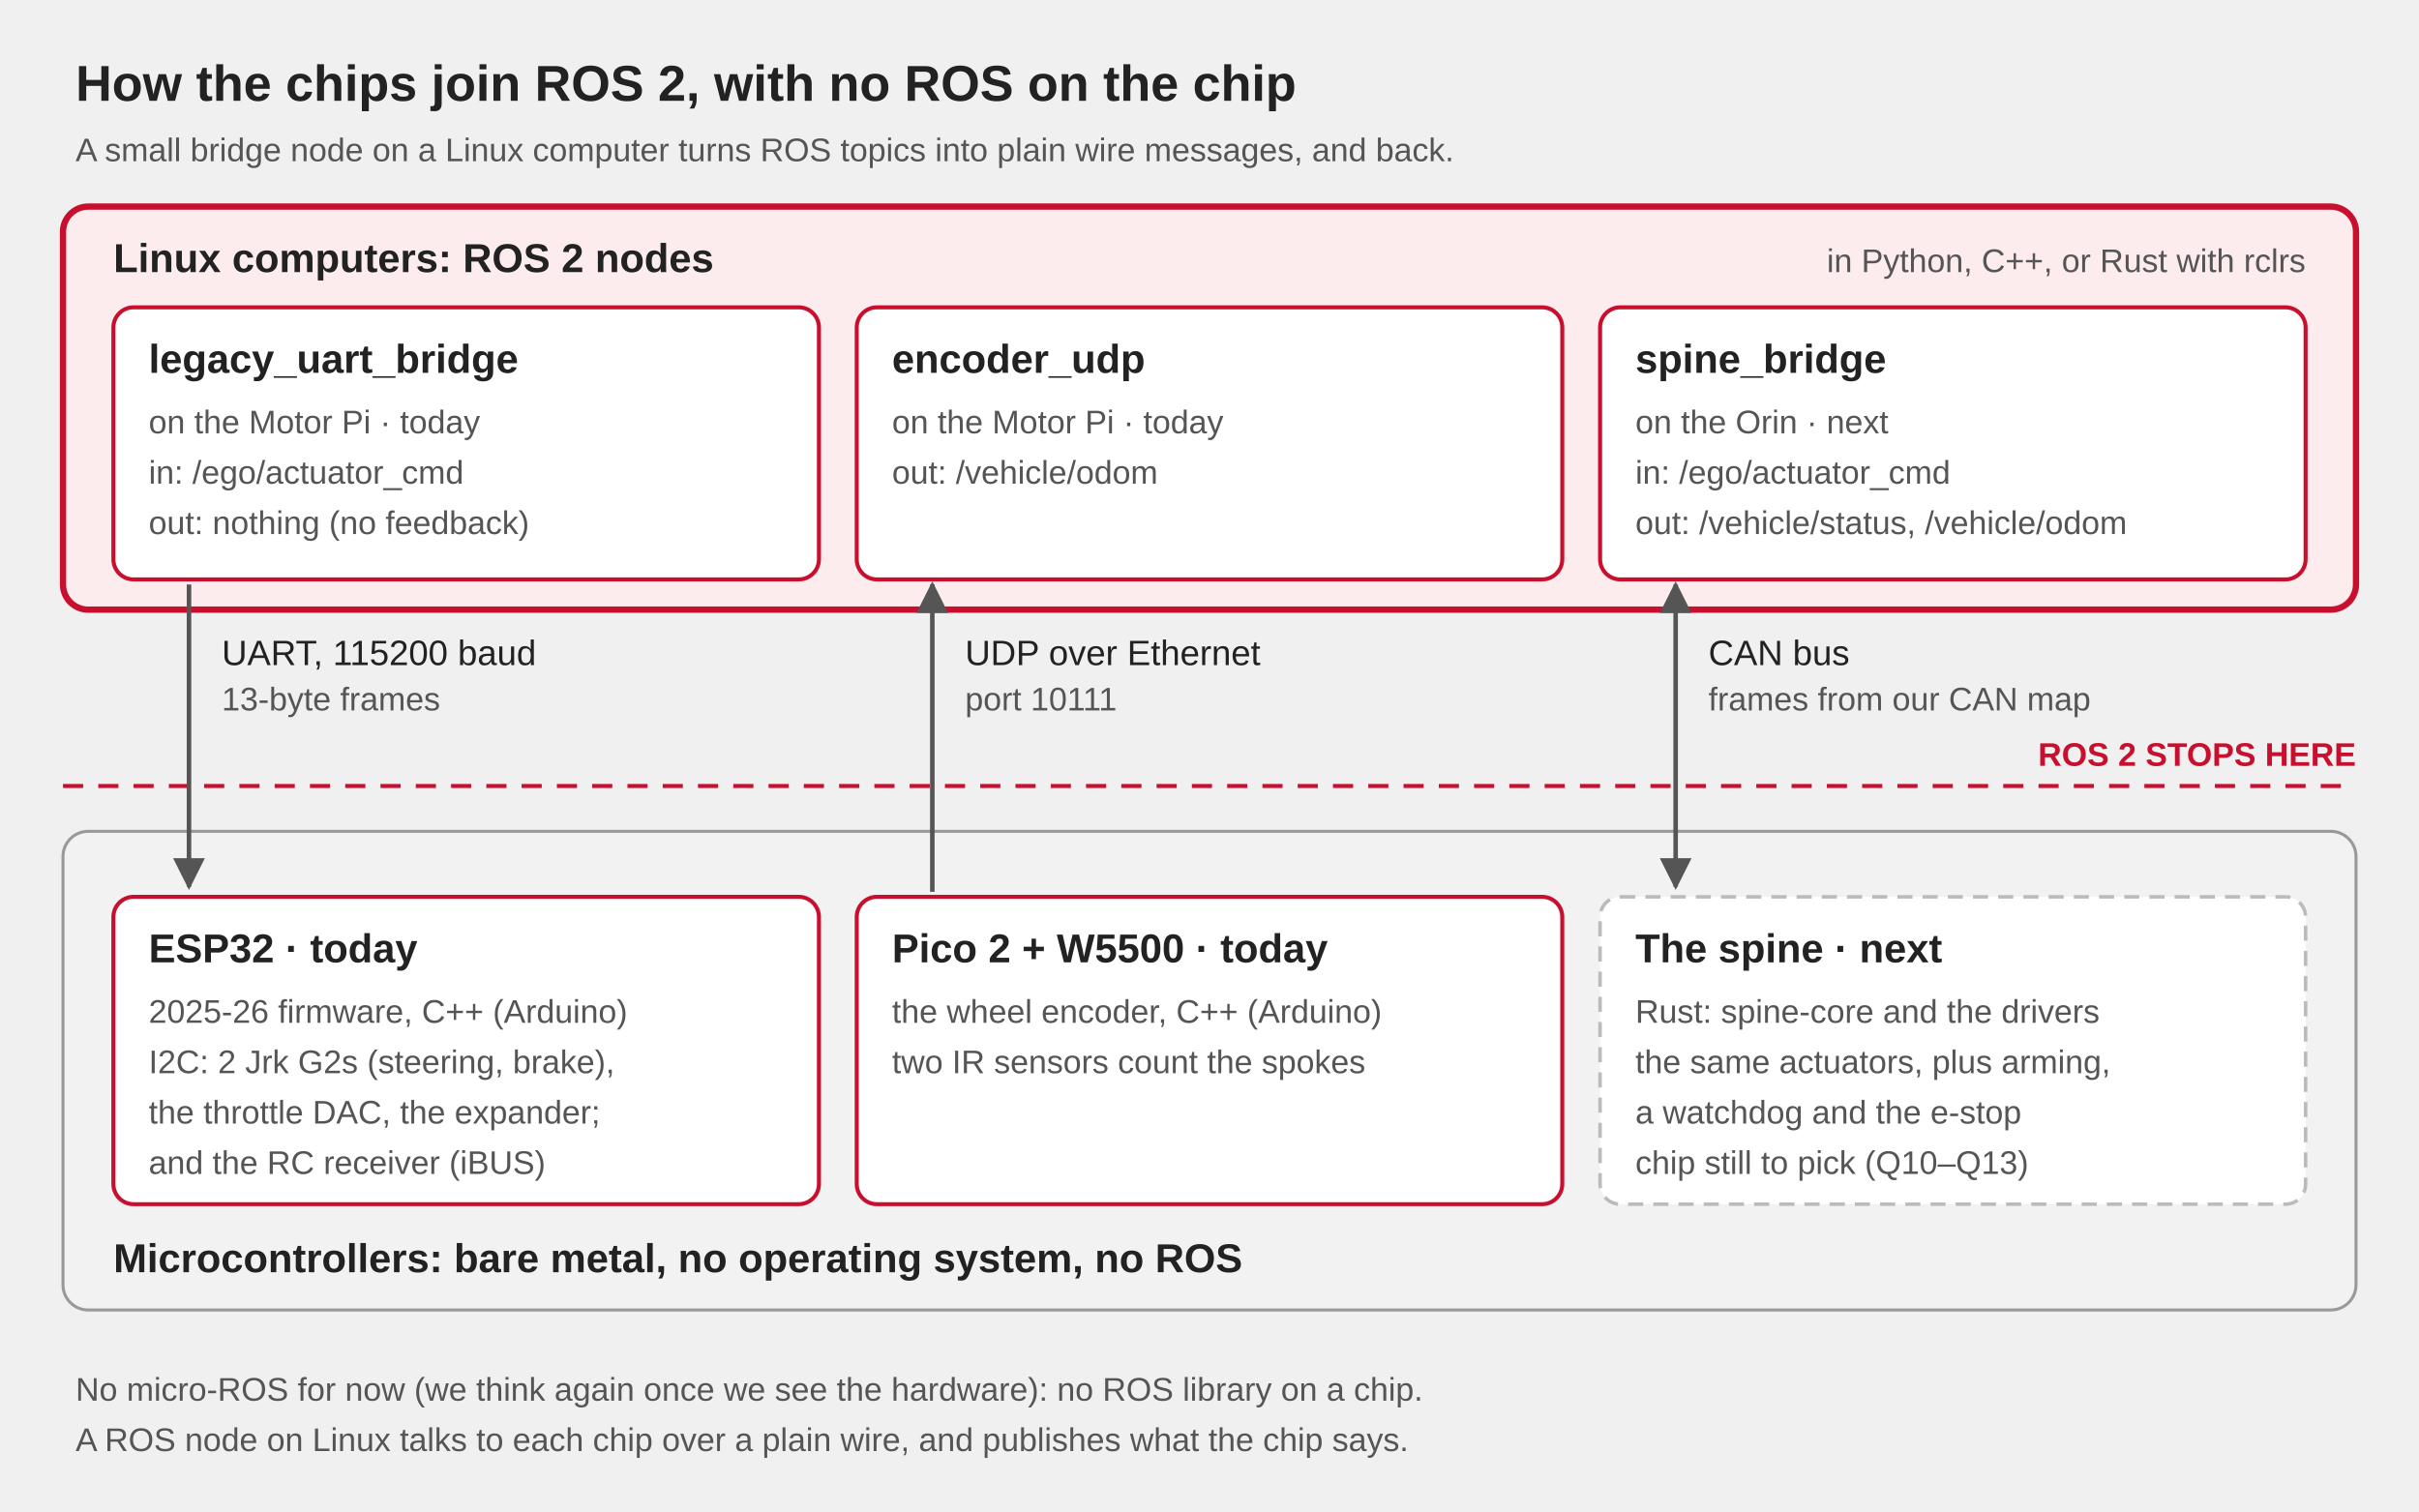
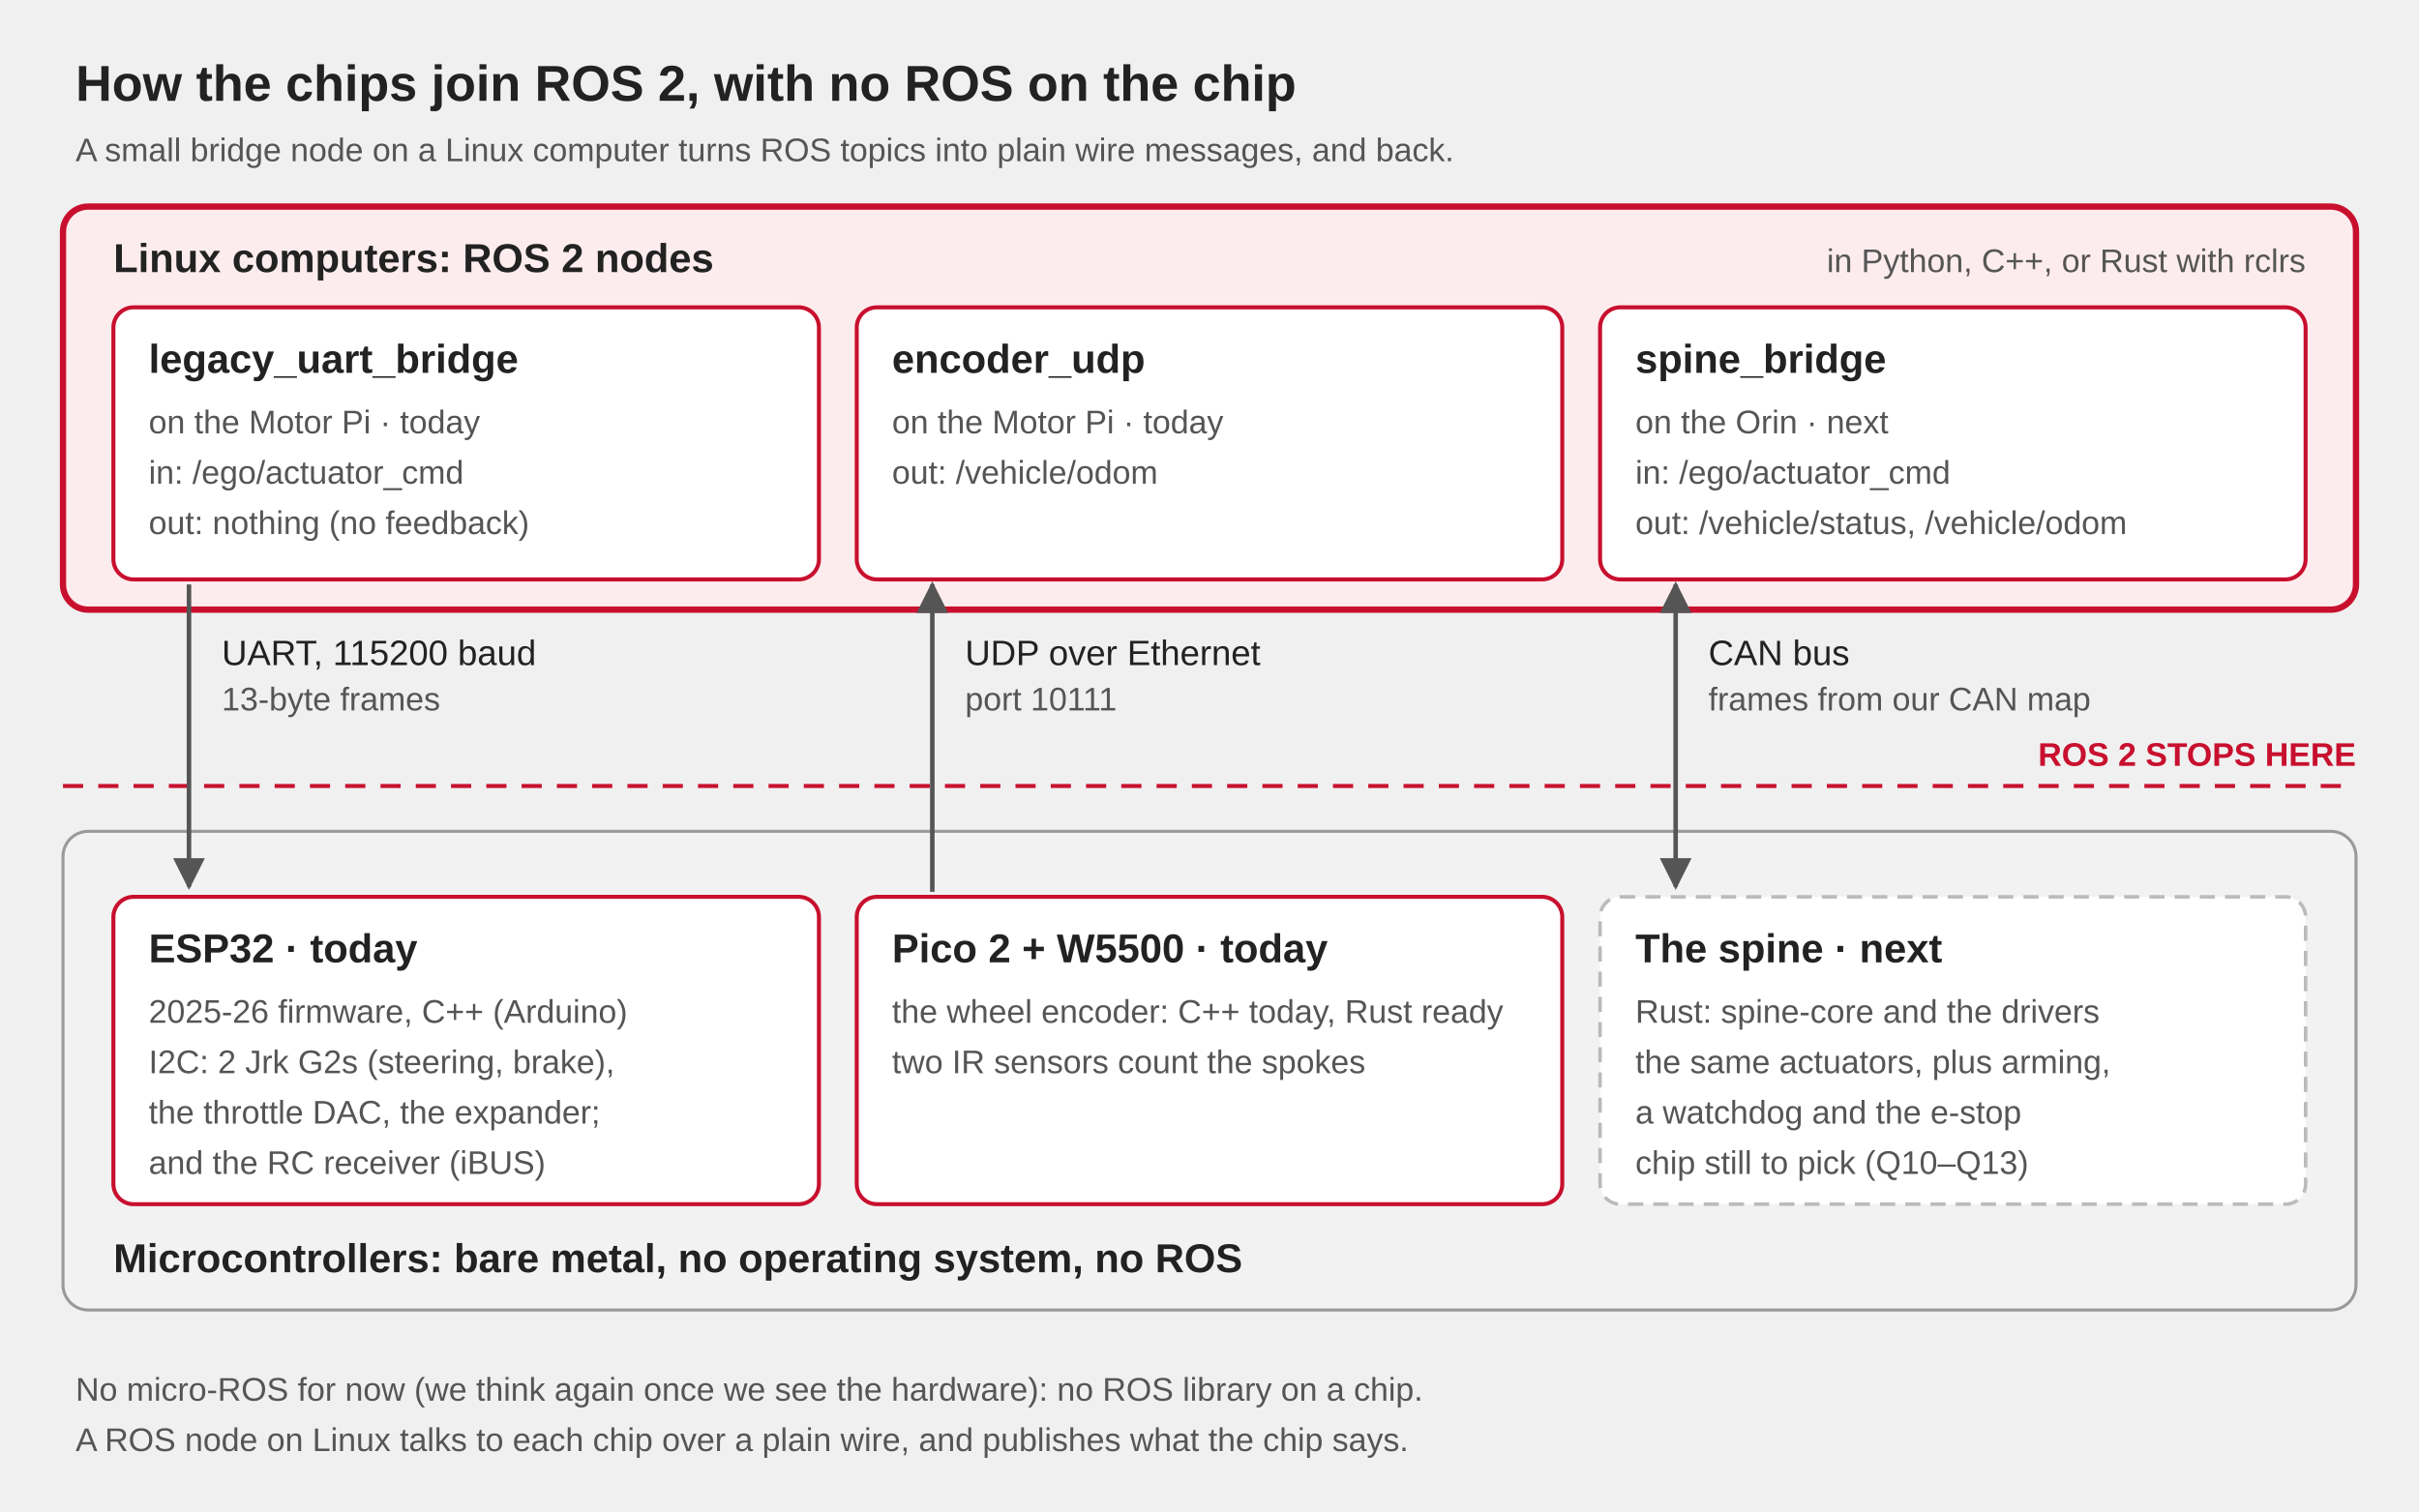
<svg xmlns="http://www.w3.org/2000/svg" viewBox="0 0 960 600" font-family="Verdana, Arial, Helvetica, sans-serif" font-size="14">
  <defs>
    <marker id="arr" viewBox="0 0 10 10" refX="9" refY="5" markerWidth="7" markerHeight="7" orient="auto-start-reverse">
      <path d="M0,0 L10,5 L0,10 z" fill="#555" />
    </marker>
    <style>
      .linux { fill:#FDECEE; stroke:#C8102E; stroke-width:2.5; }
      .node  { fill:#FFFFFF; stroke:#C8102E; stroke-width:1.6; }
      .chips { fill:#F2F2F2; stroke:#999; stroke-width:1.2; }
      .chip  { fill:#FFFFFF; stroke:#C8102E; stroke-width:1.6; }
      .next  { fill:#FFFFFF; stroke:#BBB; stroke-width:1.4; stroke-dasharray:6 4; }
      .wire  { stroke:#555; stroke-width:1.8; }
      .h1 { fill:#222; font-weight:bold; font-size:20px; }
      .t  { fill:#222; font-weight:bold; font-size:16px; }
      .b  { fill:#222; }
      .s  { fill:#555; font-size:13px; }
      .r  { fill:#C8102E; font-weight:bold; font-size:13px; }
    </style>
  </defs>
  <text class="h1" x="30" y="40">How the chips join ROS 2, with no ROS on the chip</text>
  <text class="s" x="30" y="64">A small bridge node on a Linux computer turns ROS topics into plain wire messages, and back.</text>
  <rect class="linux" x="25" y="82" width="910" height="160" rx="10" />
  <text class="t" x="45" y="108">Linux computers: ROS 2 nodes</text>
  <text class="s" x="915" y="108" text-anchor="end">in Python, C++, or Rust with rclrs</text>
  <rect class="node" x="45" y="122" width="280" height="108" rx="8" />
  <text class="t" x="59" y="148">legacy_uart_bridge</text>
  <text class="s" x="59" y="172">on the Motor Pi · today</text>
  <text class="s" x="59" y="192">in: /ego/actuator_cmd</text>
  <text class="s" x="59" y="212">out: nothing (no feedback)</text>
  <rect class="node" x="340" y="122" width="280" height="108" rx="8" />
  <text class="t" x="354" y="148">encoder_udp</text>
  <text class="s" x="354" y="172">on the Motor Pi · today</text>
  <text class="s" x="354" y="192">out: /vehicle/odom</text>
  <rect class="node" x="635" y="122" width="280" height="108" rx="8" />
  <text class="t" x="649" y="148">spine_bridge</text>
  <text class="s" x="649" y="172">on the Orin · next</text>
  <text class="s" x="649" y="192">in: /ego/actuator_cmd</text>
  <text class="s" x="649" y="212">out: /vehicle/status, /vehicle/odom</text>
  <rect class="chips" x="25" y="330" width="910" height="190" rx="10" />
  <line x1="25" y1="312" x2="935" y2="312" stroke="#C8102E" stroke-width="1.6" stroke-dasharray="8 6" />
  <text class="r" x="935" y="304" text-anchor="end">ROS 2 STOPS HERE</text>
  <line class="wire" x1="75" y1="232" x2="75" y2="352" marker-end="url(#arr)" />
  <text class="b" x="88" y="264">UART, 115200 baud</text>
  <text class="s" x="88" y="282">13-byte frames</text>
  <line class="wire" x1="370" y1="354" x2="370" y2="232" marker-end="url(#arr)" />
  <text class="b" x="383" y="264">UDP over Ethernet</text>
  <text class="s" x="383" y="282">port 10111</text>
  <line class="wire" x1="665" y1="232" x2="665" y2="352" marker-start="url(#arr)" marker-end="url(#arr)" />
  <text class="b" x="678" y="264">CAN bus</text>
  <text class="s" x="678" y="282">frames from our CAN map</text>
  <rect class="chip" x="45" y="356" width="280" height="122" rx="8" />
  <text class="t" x="59" y="382">ESP32 · today</text>
  <text class="s" x="59" y="406">2025-26 firmware, C++ (Arduino)</text>
  <text class="s" x="59" y="426">I2C: 2 Jrk G2s (steering, brake),</text>
  <text class="s" x="59" y="446">the throttle DAC, the expander;</text>
  <text class="s" x="59" y="466">and the RC receiver (iBUS)</text>
  <rect class="chip" x="340" y="356" width="280" height="122" rx="8" />
  <text class="t" x="354" y="382">Pico 2 + W5500 · today</text>
-   <text class="s" x="354" y="406">the wheel encoder, C++ (Arduino)</text>
+   <text class="s" x="354" y="406">the wheel encoder: C++ today, Rust ready</text>
  <text class="s" x="354" y="426">two IR sensors count the spokes</text>
  <rect class="next" x="635" y="356" width="280" height="122" rx="8" />
  <text class="t" x="649" y="382">The spine · next</text>
  <text class="s" x="649" y="406">Rust: spine-core and the drivers</text>
  <text class="s" x="649" y="426">the same actuators, plus arming,</text>
  <text class="s" x="649" y="446">a watchdog and the e-stop</text>
  <text class="s" x="649" y="466">chip still to pick (Q10–Q13)</text>
  <text class="t" x="45" y="505">Microcontrollers: bare metal, no operating system, no ROS</text>
  <text class="s" x="30" y="556">No micro-ROS for now (we think again once we see the hardware): no ROS library on a chip.</text>
  <text class="s" x="30" y="576">A ROS node on Linux talks to each chip over a plain wire, and publishes what the chip says.</text>
</svg>
